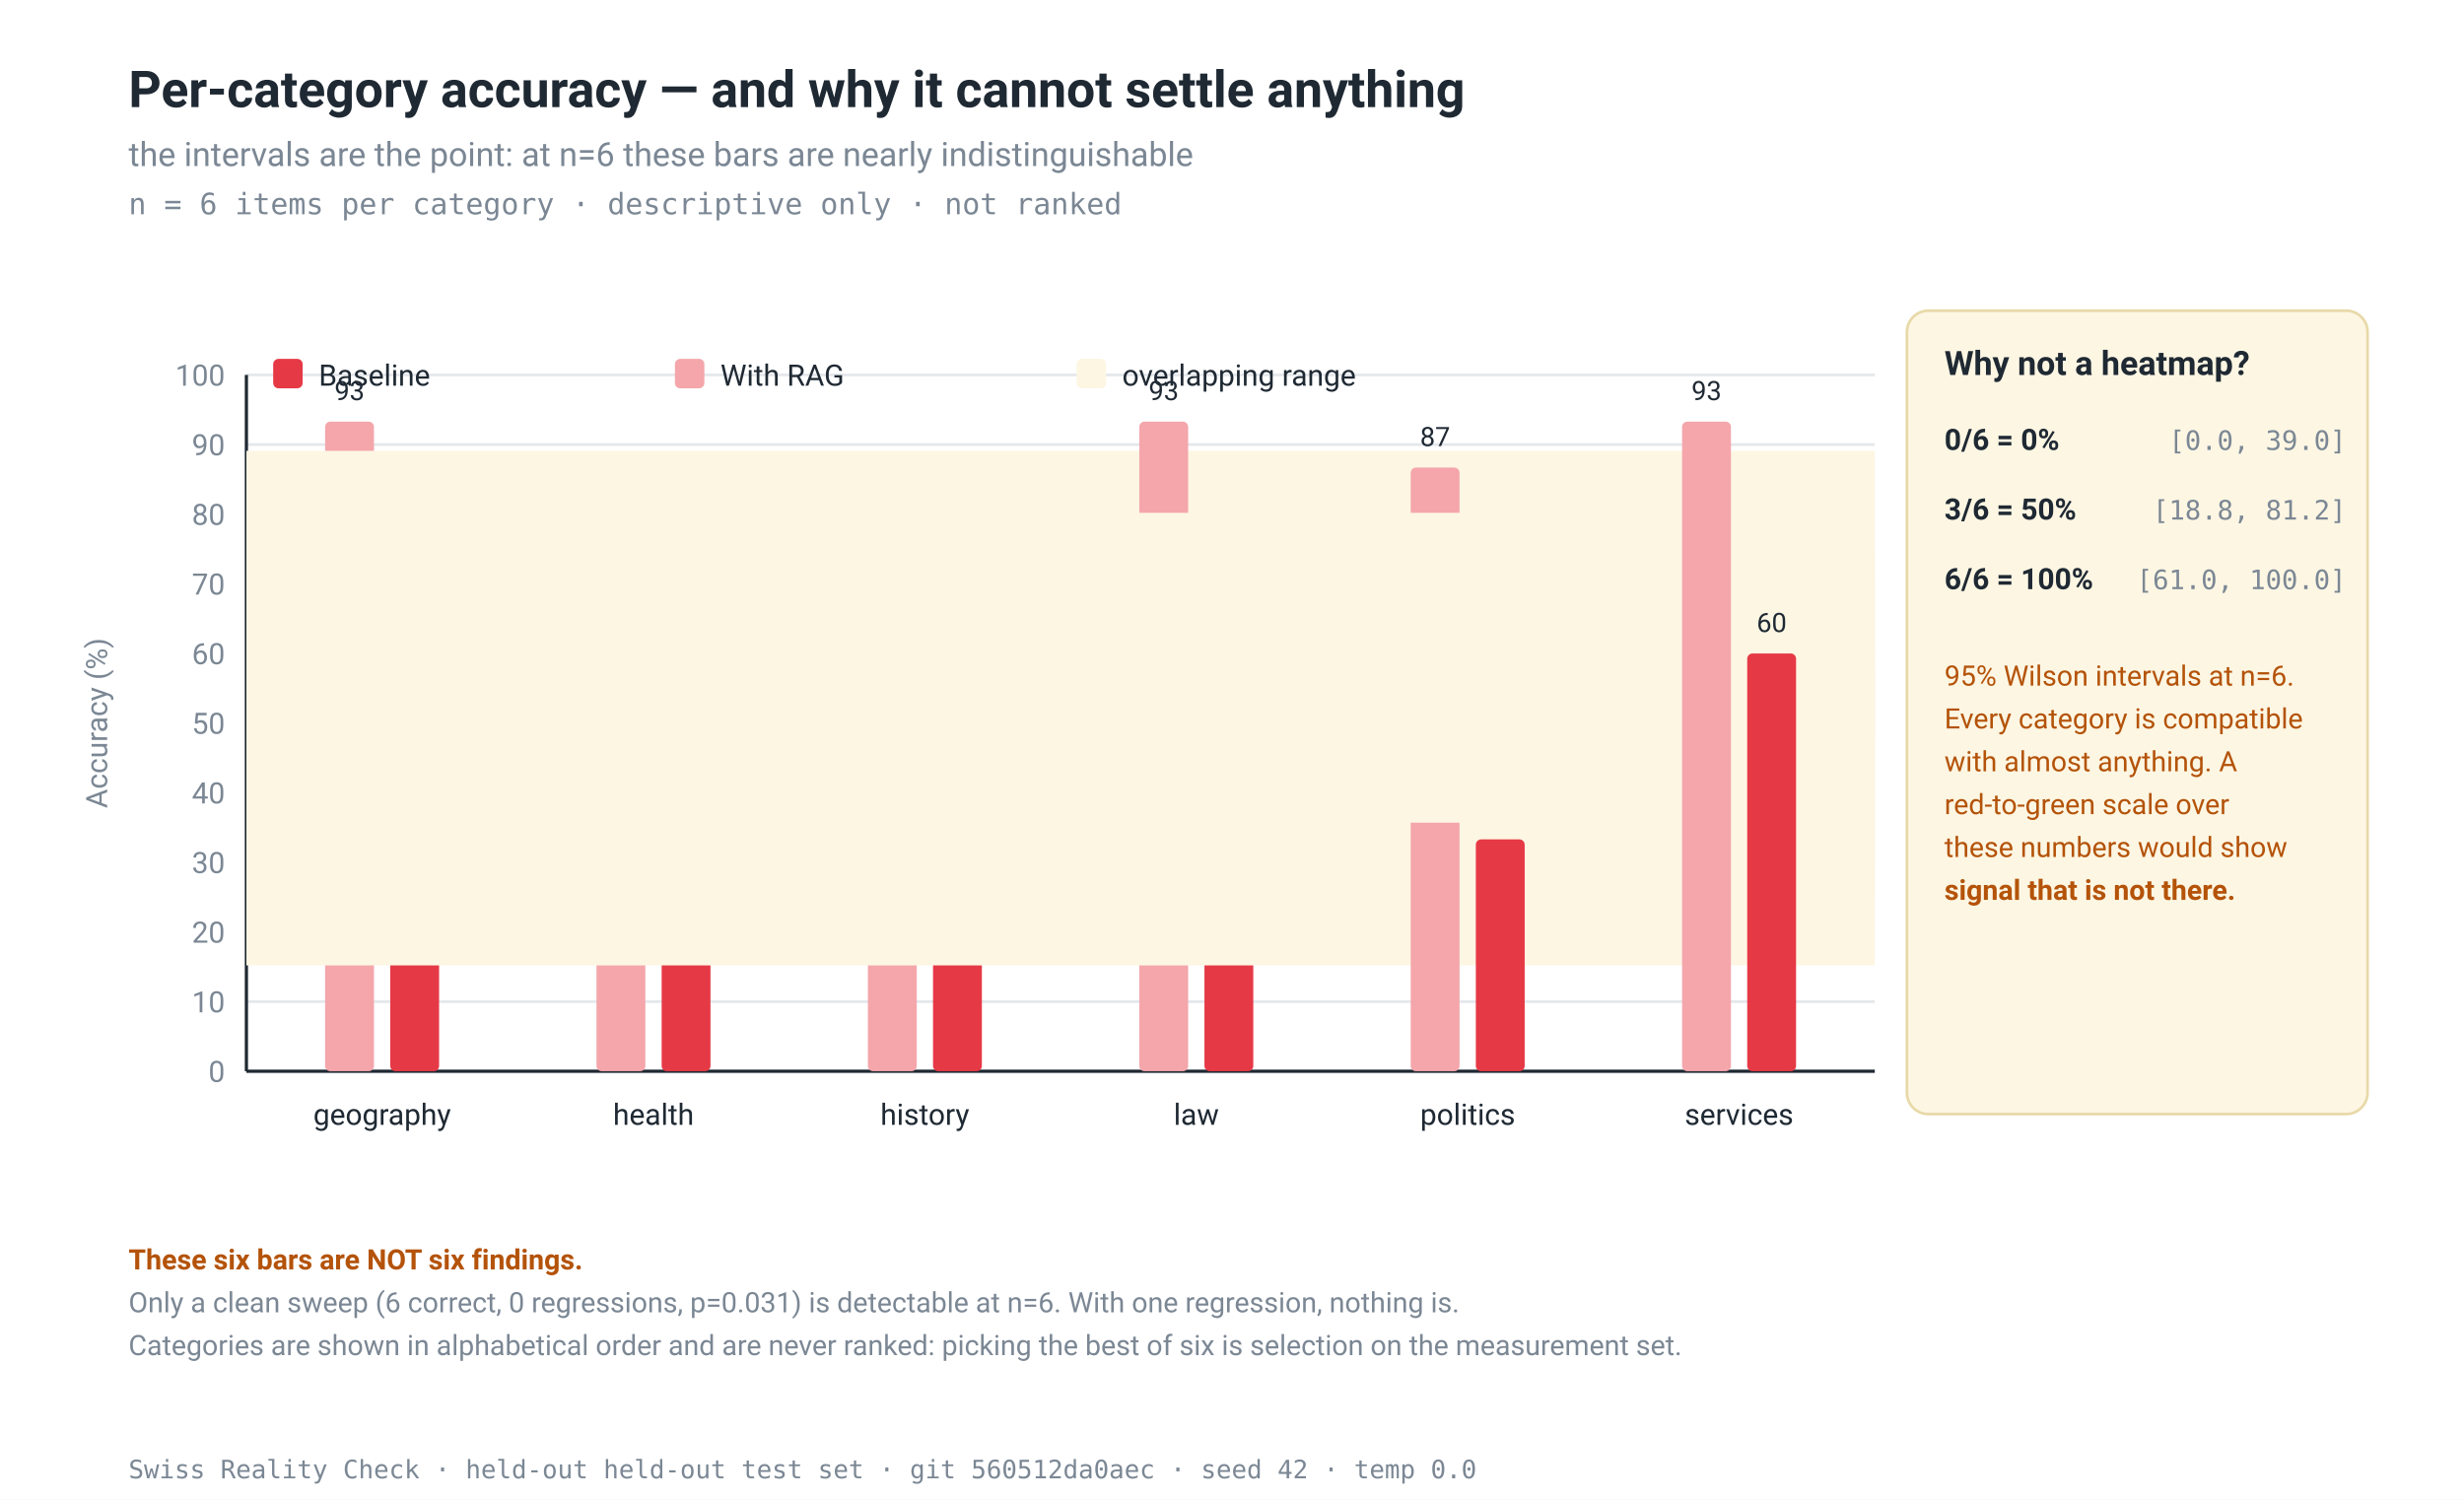
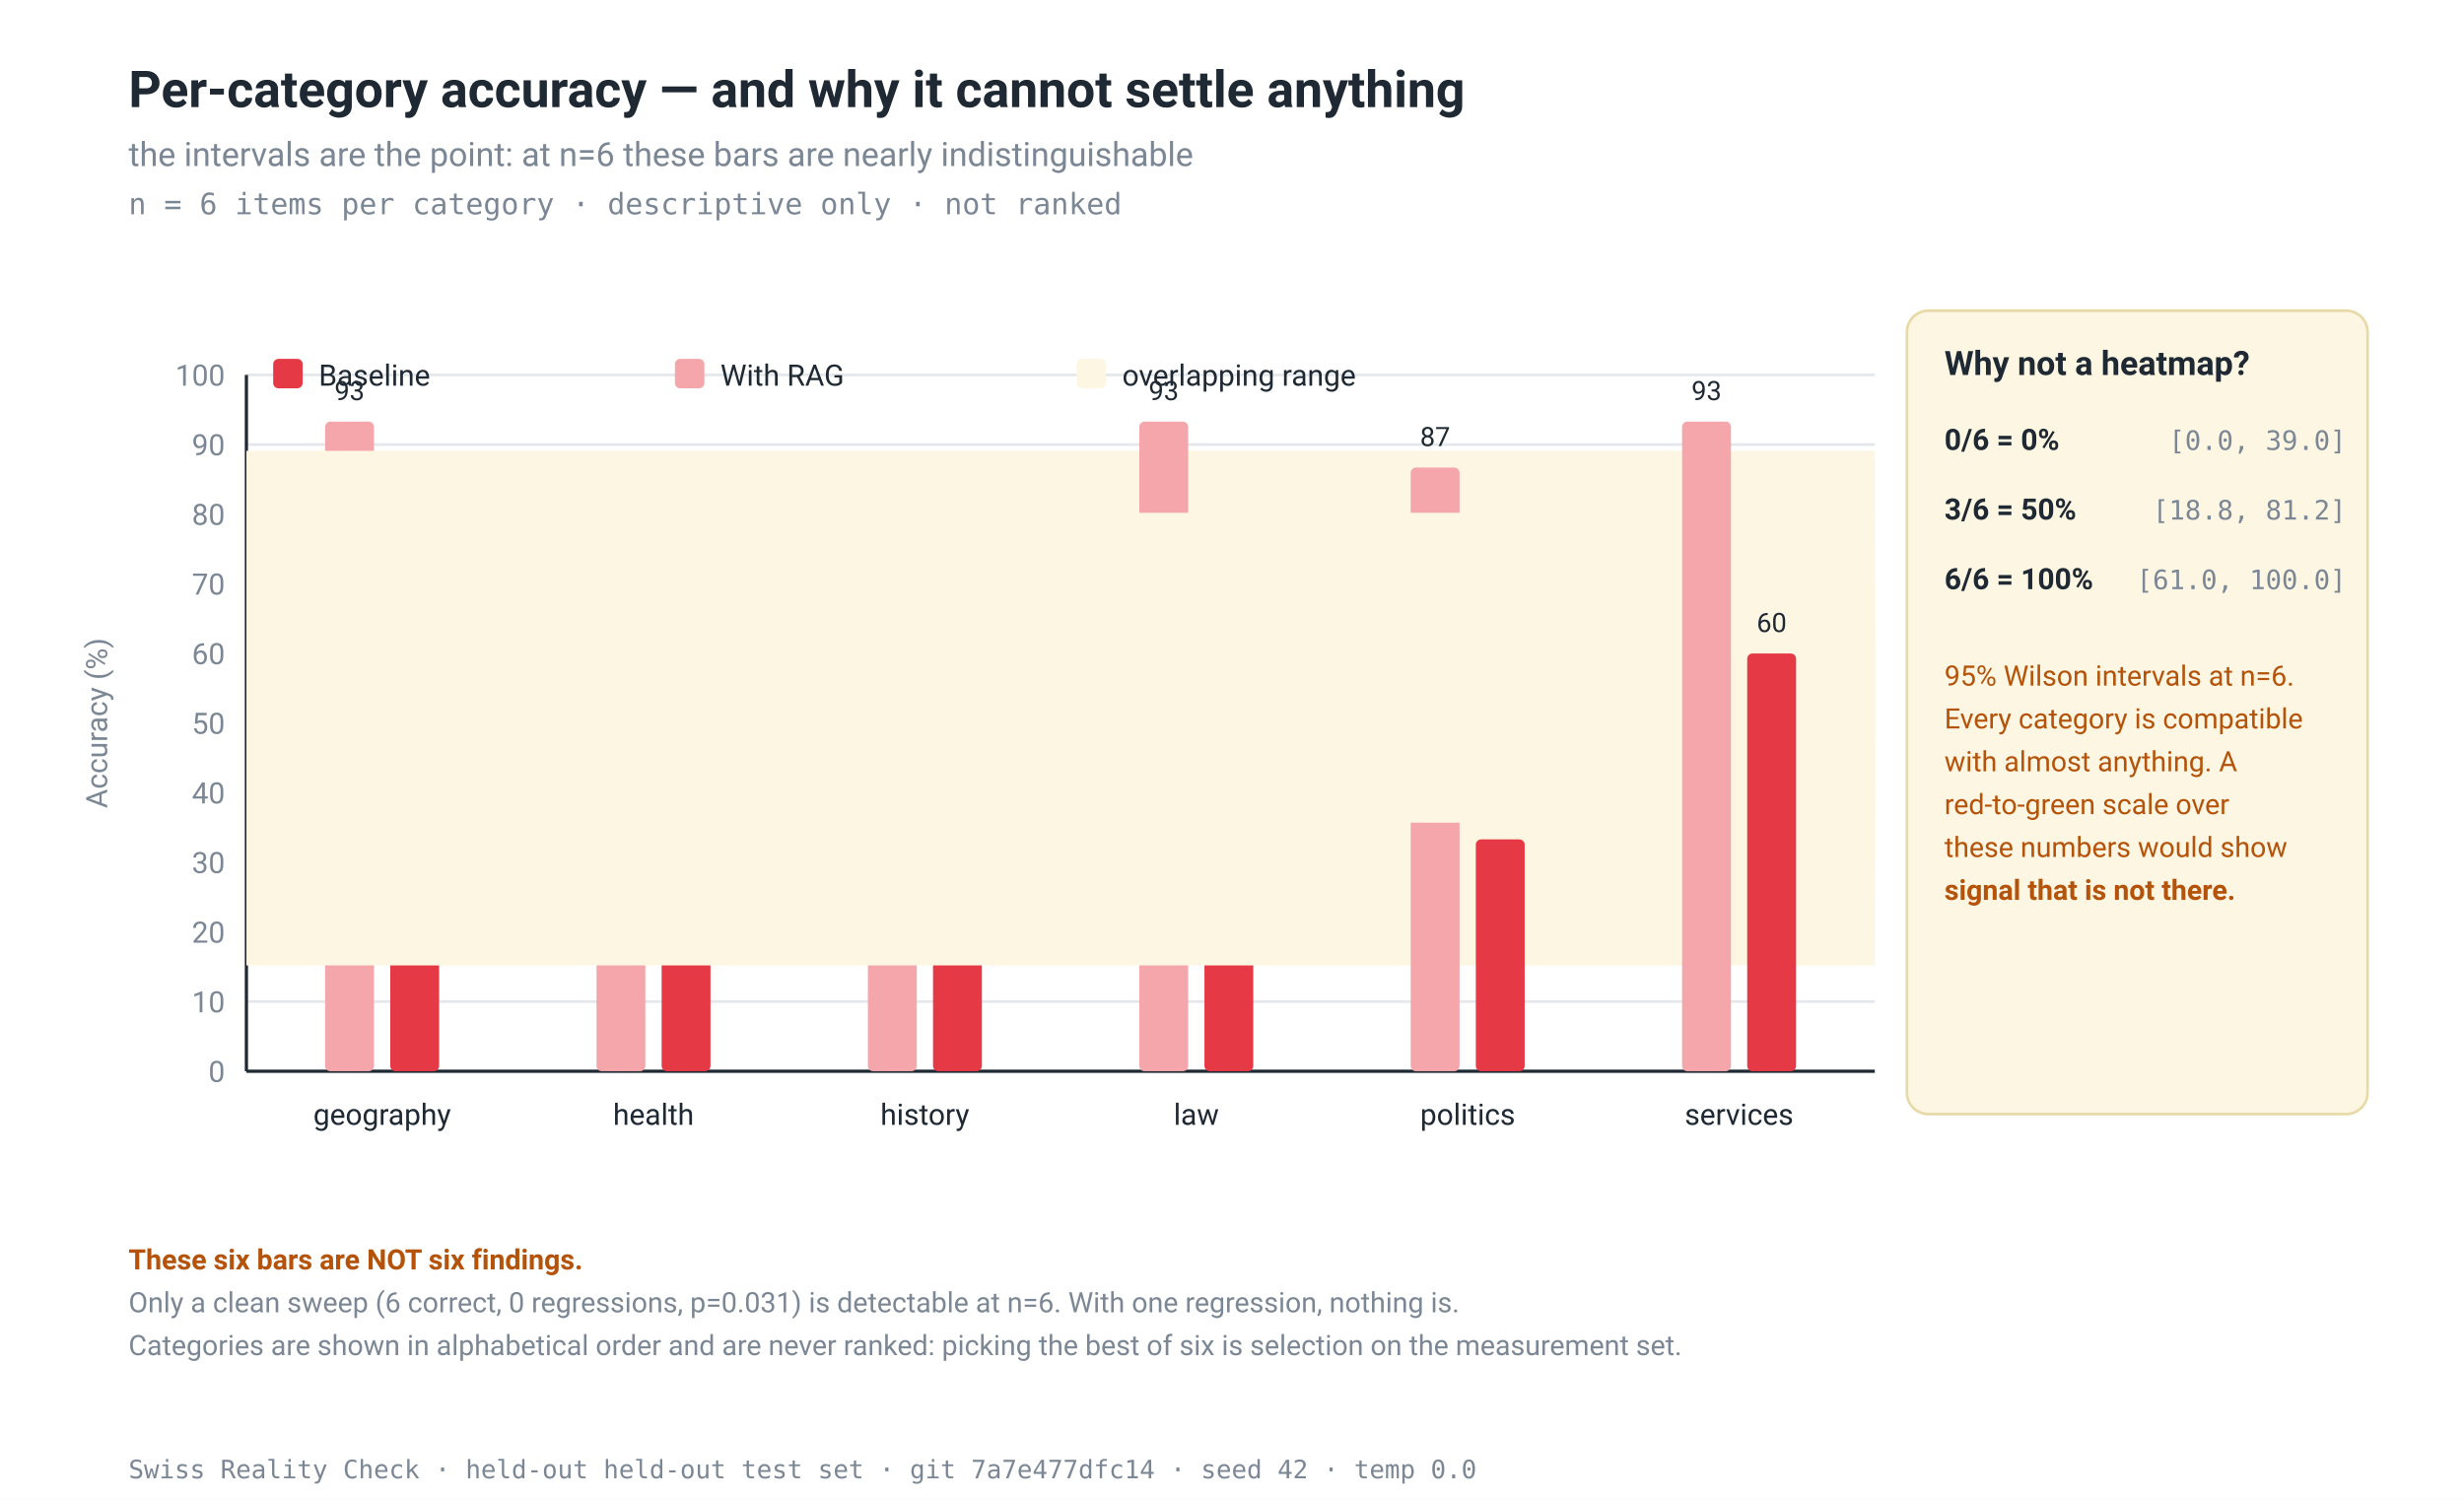
<svg xmlns="http://www.w3.org/2000/svg" width="920" height="560" viewBox="0 0 920 560" role="img" aria-labelledby="t" font-family="ui-sans-serif, -apple-system, 'Segoe UI', Roboto, 'Helvetica Neue', Arial, sans-serif">
  <rect width="920" height="560" fill="#FFFFFF" />
  <text x="48.00" y="40.00" font-family="ui-sans-serif, -apple-system, 'Segoe UI', Roboto, 'Helvetica Neue', Arial, sans-serif" font-size="19" fill="#1F2933" font-weight="bold" text-anchor="start" opacity="1.0" font-style="">Per-category accuracy — and why it cannot settle anything</text>
  <text x="48.00" y="62.00" font-family="ui-sans-serif, -apple-system, 'Segoe UI', Roboto, 'Helvetica Neue', Arial, sans-serif" font-size="12.5" fill="#7B8794" font-weight="normal" text-anchor="start" opacity="1.0" font-style="">the intervals are the point: at n=6 these bars are nearly indistinguishable</text>
  <text x="48.00" y="80.00" font-family="ui-monospace, SFMono-Regular, Menlo, Consolas, monospace" font-size="11" fill="#7B8794" font-weight="normal" text-anchor="start" opacity="1.0" font-style="">n = 6 items per category · descriptive only · not ranked</text>
  <line x1="92.00" y1="400.00" x2="700.00" y2="400.00" stroke="#E4E7EB" stroke-width="1" stroke-linecap="butt" />
  <text x="84.00" y="404.00" font-family="ui-sans-serif, -apple-system, 'Segoe UI', Roboto, 'Helvetica Neue', Arial, sans-serif" font-size="11" fill="#7B8794" font-weight="normal" text-anchor="end" opacity="1.0" font-style="">0</text>
  <line x1="92.00" y1="374.00" x2="700.00" y2="374.00" stroke="#E4E7EB" stroke-width="1" stroke-linecap="butt" />
  <text x="84.00" y="378.00" font-family="ui-sans-serif, -apple-system, 'Segoe UI', Roboto, 'Helvetica Neue', Arial, sans-serif" font-size="11" fill="#7B8794" font-weight="normal" text-anchor="end" opacity="1.0" font-style="">10</text>
  <line x1="92.00" y1="348.00" x2="700.00" y2="348.00" stroke="#E4E7EB" stroke-width="1" stroke-linecap="butt" />
  <text x="84.00" y="352.00" font-family="ui-sans-serif, -apple-system, 'Segoe UI', Roboto, 'Helvetica Neue', Arial, sans-serif" font-size="11" fill="#7B8794" font-weight="normal" text-anchor="end" opacity="1.0" font-style="">20</text>
  <line x1="92.00" y1="322.00" x2="700.00" y2="322.00" stroke="#E4E7EB" stroke-width="1" stroke-linecap="butt" />
  <text x="84.00" y="326.00" font-family="ui-sans-serif, -apple-system, 'Segoe UI', Roboto, 'Helvetica Neue', Arial, sans-serif" font-size="11" fill="#7B8794" font-weight="normal" text-anchor="end" opacity="1.0" font-style="">30</text>
  <line x1="92.00" y1="296.00" x2="700.00" y2="296.00" stroke="#E4E7EB" stroke-width="1" stroke-linecap="butt" />
  <text x="84.00" y="300.00" font-family="ui-sans-serif, -apple-system, 'Segoe UI', Roboto, 'Helvetica Neue', Arial, sans-serif" font-size="11" fill="#7B8794" font-weight="normal" text-anchor="end" opacity="1.0" font-style="">40</text>
  <line x1="92.00" y1="270.00" x2="700.00" y2="270.00" stroke="#E4E7EB" stroke-width="1" stroke-linecap="butt" />
  <text x="84.00" y="274.00" font-family="ui-sans-serif, -apple-system, 'Segoe UI', Roboto, 'Helvetica Neue', Arial, sans-serif" font-size="11" fill="#7B8794" font-weight="normal" text-anchor="end" opacity="1.0" font-style="">50</text>
  <line x1="92.00" y1="244.00" x2="700.00" y2="244.00" stroke="#E4E7EB" stroke-width="1" stroke-linecap="butt" />
  <text x="84.00" y="248.00" font-family="ui-sans-serif, -apple-system, 'Segoe UI', Roboto, 'Helvetica Neue', Arial, sans-serif" font-size="11" fill="#7B8794" font-weight="normal" text-anchor="end" opacity="1.0" font-style="">60</text>
  <line x1="92.00" y1="218.00" x2="700.00" y2="218.00" stroke="#E4E7EB" stroke-width="1" stroke-linecap="butt" />
  <text x="84.00" y="222.00" font-family="ui-sans-serif, -apple-system, 'Segoe UI', Roboto, 'Helvetica Neue', Arial, sans-serif" font-size="11" fill="#7B8794" font-weight="normal" text-anchor="end" opacity="1.0" font-style="">70</text>
  <line x1="92.00" y1="192.00" x2="700.00" y2="192.00" stroke="#E4E7EB" stroke-width="1" stroke-linecap="butt" />
  <text x="84.00" y="196.00" font-family="ui-sans-serif, -apple-system, 'Segoe UI', Roboto, 'Helvetica Neue', Arial, sans-serif" font-size="11" fill="#7B8794" font-weight="normal" text-anchor="end" opacity="1.0" font-style="">80</text>
  <line x1="92.00" y1="166.00" x2="700.00" y2="166.00" stroke="#E4E7EB" stroke-width="1" stroke-linecap="butt" />
  <text x="84.00" y="170.00" font-family="ui-sans-serif, -apple-system, 'Segoe UI', Roboto, 'Helvetica Neue', Arial, sans-serif" font-size="11" fill="#7B8794" font-weight="normal" text-anchor="end" opacity="1.0" font-style="">90</text>
  <line x1="92.00" y1="140.00" x2="700.00" y2="140.00" stroke="#E4E7EB" stroke-width="1" stroke-linecap="butt" />
  <text x="84.00" y="144.00" font-family="ui-sans-serif, -apple-system, 'Segoe UI', Roboto, 'Helvetica Neue', Arial, sans-serif" font-size="11" fill="#7B8794" font-weight="normal" text-anchor="end" opacity="1.0" font-style="">100</text>
  <line x1="92.00" y1="140.00" x2="92.00" y2="400.00" stroke="#1F2933" stroke-width="1.2" stroke-linecap="butt" />
  <line x1="92.00" y1="400.00" x2="700.00" y2="400.00" stroke="#1F2933" stroke-width="1.2" stroke-linecap="butt" />
  <text x="40.00" y="270.00" font-family="ui-sans-serif, -apple-system, 'Segoe UI', Roboto, 'Helvetica Neue', Arial, sans-serif" font-size="11" fill="#7B8794" font-weight="normal" text-anchor="middle" transform="rotate(-90 40.00 270.00)">Accuracy (%)</text>
  <line x1="92.00" y1="335.00" x2="700.00" y2="335.00" stroke="#B45309" stroke-width="1.4" stroke-linecap="butt" stroke-dasharray="4 3" />
  <text x="696.00" y="329.00" font-family="ui-sans-serif, -apple-system, 'Segoe UI', Roboto, 'Helvetica Neue', Arial, sans-serif" font-size="11" fill="#B45309" font-weight="bold" text-anchor="end" opacity="1.0" font-style="">chance (25%)</text>
  <rect x="102.00" y="134.00" width="11.00" height="11.00" rx="2" fill="#E63946" stroke="none" stroke-width="1" opacity="1.0" />
  <text x="119.00" y="144.00" font-family="ui-sans-serif, -apple-system, 'Segoe UI', Roboto, 'Helvetica Neue', Arial, sans-serif" font-size="11" fill="#1F2933" font-weight="normal" text-anchor="start" opacity="1.0" font-style="">Baseline</text>
  <rect x="252.00" y="134.00" width="11.00" height="11.00" rx="2" fill="#F4A6AB" stroke="none" stroke-width="1" opacity="1.0" />
  <text x="269.00" y="144.00" font-family="ui-sans-serif, -apple-system, 'Segoe UI', Roboto, 'Helvetica Neue', Arial, sans-serif" font-size="11" fill="#1F2933" font-weight="normal" text-anchor="start" opacity="1.0" font-style="">With RAG</text>
  <rect x="402.00" y="134.00" width="11.00" height="11.00" rx="2" fill="#FDF6E3" stroke="none" stroke-width="1" opacity="1.0" />
  <text x="419.00" y="144.00" font-family="ui-sans-serif, -apple-system, 'Segoe UI', Roboto, 'Helvetica Neue', Arial, sans-serif" font-size="11" fill="#1F2933" font-weight="normal" text-anchor="start" opacity="1.0" font-style="">overlapping range</text>
  <rect x="92.00" y="218.26" width="608.00" height="117.26" rx="0" fill="#FDF6E3" stroke="none" stroke-width="1" opacity="1.0" />
  <rect x="121.39" y="157.42" width="18.24" height="242.58" rx="2" fill="#F4A6AB" stroke="none" stroke-width="1.4" opacity="1.0" />
  <rect x="145.71" y="278.58" width="18.24" height="121.42" rx="2" fill="#E63946" stroke="none" stroke-width="1.4" opacity="1.0" />
  <text x="130.51" y="149.42" font-family="ui-sans-serif, -apple-system, 'Segoe UI', Roboto, 'Helvetica Neue', Arial, sans-serif" font-size="10" fill="#1F2933" font-weight="normal" text-anchor="middle" opacity="1.0" font-style="">93</text>
  <text x="154.83" y="270.58" font-family="ui-sans-serif, -apple-system, 'Segoe UI', Roboto, 'Helvetica Neue', Arial, sans-serif" font-size="10" fill="#1F2933" font-weight="normal" text-anchor="middle" opacity="1.0" font-style="">47</text>
  <rect x="92.00" y="204.48" width="608.00" height="117.26" rx="0" fill="#FDF6E3" stroke="none" stroke-width="1" opacity="1.0" />
  <rect x="222.72" y="209.42" width="18.24" height="190.58" rx="2" fill="#F4A6AB" stroke="none" stroke-width="1.4" opacity="1.0" />
  <rect x="247.04" y="261.42" width="18.24" height="138.58" rx="2" fill="#E63946" stroke="none" stroke-width="1.4" opacity="1.0" />
  <text x="231.84" y="201.42" font-family="ui-sans-serif, -apple-system, 'Segoe UI', Roboto, 'Helvetica Neue', Arial, sans-serif" font-size="10" fill="#1F2933" font-weight="normal" text-anchor="middle" opacity="1.0" font-style="">73</text>
  <text x="256.16" y="253.42" font-family="ui-sans-serif, -apple-system, 'Segoe UI', Roboto, 'Helvetica Neue', Arial, sans-serif" font-size="10" fill="#1F2933" font-weight="normal" text-anchor="middle" opacity="1.0" font-style="">53</text>
  <rect x="92.00" y="232.82" width="608.00" height="115.70" rx="0" fill="#FDF6E3" stroke="none" stroke-width="1" opacity="1.0" />
  <rect x="324.05" y="192.00" width="18.24" height="208.00" rx="2" fill="#F4A6AB" stroke="none" stroke-width="1.4" opacity="1.0" />
  <rect x="348.37" y="296.00" width="18.24" height="104.00" rx="2" fill="#E63946" stroke="none" stroke-width="1.4" opacity="1.0" />
  <text x="333.17" y="184.00" font-family="ui-sans-serif, -apple-system, 'Segoe UI', Roboto, 'Helvetica Neue', Arial, sans-serif" font-size="10" fill="#1F2933" font-weight="normal" text-anchor="middle" opacity="1.0" font-style="">80</text>
  <text x="357.49" y="288.00" font-family="ui-sans-serif, -apple-system, 'Segoe UI', Roboto, 'Helvetica Neue', Arial, sans-serif" font-size="10" fill="#1F2933" font-weight="normal" text-anchor="middle" opacity="1.0" font-style="">40</text>
  <rect x="92.00" y="168.34" width="608.00" height="106.86" rx="0" fill="#FDF6E3" stroke="none" stroke-width="1" opacity="1.0" />
  <rect x="425.39" y="157.42" width="18.24" height="242.58" rx="2" fill="#F4A6AB" stroke="none" stroke-width="1.4" opacity="1.0" />
  <rect x="449.71" y="209.42" width="18.24" height="190.58" rx="2" fill="#E63946" stroke="none" stroke-width="1.4" opacity="1.0" />
  <text x="434.51" y="149.42" font-family="ui-sans-serif, -apple-system, 'Segoe UI', Roboto, 'Helvetica Neue', Arial, sans-serif" font-size="10" fill="#1F2933" font-weight="normal" text-anchor="middle" opacity="1.0" font-style="">93</text>
  <text x="458.83" y="201.42" font-family="ui-sans-serif, -apple-system, 'Segoe UI', Roboto, 'Helvetica Neue', Arial, sans-serif" font-size="10" fill="#1F2933" font-weight="normal" text-anchor="middle" opacity="1.0" font-style="">73</text>
  <rect x="92.00" y="248.42" width="608.00" height="112.06" rx="0" fill="#FDF6E3" stroke="none" stroke-width="1" opacity="1.0" />
  <rect x="526.72" y="174.58" width="18.24" height="225.42" rx="2" fill="#F4A6AB" stroke="none" stroke-width="1.4" opacity="1.0" />
  <rect x="551.04" y="313.42" width="18.24" height="86.58" rx="2" fill="#E63946" stroke="none" stroke-width="1.4" opacity="1.0" />
  <text x="535.84" y="166.58" font-family="ui-sans-serif, -apple-system, 'Segoe UI', Roboto, 'Helvetica Neue', Arial, sans-serif" font-size="10" fill="#1F2933" font-weight="normal" text-anchor="middle" opacity="1.0" font-style="">87</text>
  <text x="560.16" y="305.42" font-family="ui-sans-serif, -apple-system, 'Segoe UI', Roboto, 'Helvetica Neue', Arial, sans-serif" font-size="10" fill="#1F2933" font-weight="normal" text-anchor="middle" opacity="1.0" font-style="">33</text>
  <rect x="92.00" y="191.48" width="608.00" height="115.70" rx="0" fill="#FDF6E3" stroke="none" stroke-width="1" opacity="1.0" />
  <rect x="628.05" y="157.42" width="18.24" height="242.58" rx="2" fill="#F4A6AB" stroke="none" stroke-width="1.4" opacity="1.0" />
  <rect x="652.37" y="244.00" width="18.24" height="156.00" rx="2" fill="#E63946" stroke="none" stroke-width="1.4" opacity="1.0" />
  <text x="637.17" y="149.42" font-family="ui-sans-serif, -apple-system, 'Segoe UI', Roboto, 'Helvetica Neue', Arial, sans-serif" font-size="10" fill="#1F2933" font-weight="normal" text-anchor="middle" opacity="1.0" font-style="">93</text>
  <text x="661.49" y="236.00" font-family="ui-sans-serif, -apple-system, 'Segoe UI', Roboto, 'Helvetica Neue', Arial, sans-serif" font-size="10" fill="#1F2933" font-weight="normal" text-anchor="middle" opacity="1.0" font-style="">60</text>
  <text x="142.67" y="420.00" font-family="ui-sans-serif, -apple-system, 'Segoe UI', Roboto, 'Helvetica Neue', Arial, sans-serif" font-size="11" fill="#1F2933" font-weight="normal" text-anchor="middle" opacity="1.0" font-style="">geography</text>
  <text x="244.00" y="420.00" font-family="ui-sans-serif, -apple-system, 'Segoe UI', Roboto, 'Helvetica Neue', Arial, sans-serif" font-size="11" fill="#1F2933" font-weight="normal" text-anchor="middle" opacity="1.0" font-style="">health</text>
  <text x="345.33" y="420.00" font-family="ui-sans-serif, -apple-system, 'Segoe UI', Roboto, 'Helvetica Neue', Arial, sans-serif" font-size="11" fill="#1F2933" font-weight="normal" text-anchor="middle" opacity="1.0" font-style="">history</text>
  <text x="446.67" y="420.00" font-family="ui-sans-serif, -apple-system, 'Segoe UI', Roboto, 'Helvetica Neue', Arial, sans-serif" font-size="11" fill="#1F2933" font-weight="normal" text-anchor="middle" opacity="1.0" font-style="">law</text>
  <text x="548.00" y="420.00" font-family="ui-sans-serif, -apple-system, 'Segoe UI', Roboto, 'Helvetica Neue', Arial, sans-serif" font-size="11" fill="#1F2933" font-weight="normal" text-anchor="middle" opacity="1.0" font-style="">politics</text>
  <text x="649.33" y="420.00" font-family="ui-sans-serif, -apple-system, 'Segoe UI', Roboto, 'Helvetica Neue', Arial, sans-serif" font-size="11" fill="#1F2933" font-weight="normal" text-anchor="middle" opacity="1.0" font-style="">services</text>
  <rect x="712.00" y="116.00" width="172.00" height="300.00" rx="8" fill="#FDF6E3" stroke="#E8D9A8" stroke-width="1" opacity="1.0" />
  <text x="726.00" y="140.00" font-family="ui-sans-serif, -apple-system, 'Segoe UI', Roboto, 'Helvetica Neue', Arial, sans-serif" font-size="12.5" fill="#1F2933" font-weight="bold" text-anchor="start" opacity="1.0" font-style="">Why not a heatmap?</text>
  <text x="726.00" y="168.00" font-family="ui-sans-serif, -apple-system, 'Segoe UI', Roboto, 'Helvetica Neue', Arial, sans-serif" font-size="11" fill="#1F2933" font-weight="bold" text-anchor="start" opacity="1.0" font-style="">0/6 = 0%</text>
  <text x="876.00" y="168.00" font-family="ui-monospace, SFMono-Regular, Menlo, Consolas, monospace" font-size="10" fill="#7B8794" font-weight="normal" text-anchor="end" opacity="1.0" font-style="">[0.0, 39.0]</text>
  <text x="726.00" y="194.00" font-family="ui-sans-serif, -apple-system, 'Segoe UI', Roboto, 'Helvetica Neue', Arial, sans-serif" font-size="11" fill="#1F2933" font-weight="bold" text-anchor="start" opacity="1.0" font-style="">3/6 = 50%</text>
  <text x="876.00" y="194.00" font-family="ui-monospace, SFMono-Regular, Menlo, Consolas, monospace" font-size="10" fill="#7B8794" font-weight="normal" text-anchor="end" opacity="1.0" font-style="">[18.8, 81.2]</text>
  <text x="726.00" y="220.00" font-family="ui-sans-serif, -apple-system, 'Segoe UI', Roboto, 'Helvetica Neue', Arial, sans-serif" font-size="11" fill="#1F2933" font-weight="bold" text-anchor="start" opacity="1.0" font-style="">6/6 = 100%</text>
  <text x="876.00" y="220.00" font-family="ui-monospace, SFMono-Regular, Menlo, Consolas, monospace" font-size="10" fill="#7B8794" font-weight="normal" text-anchor="end" opacity="1.0" font-style="">[61.0, 100.0]</text>
  <text x="726.00" y="256.00" font-family="ui-sans-serif, -apple-system, 'Segoe UI', Roboto, 'Helvetica Neue', Arial, sans-serif" font-size="10.5" fill="#B45309" font-weight="normal" text-anchor="start" opacity="1.0" font-style="">95% Wilson intervals at n=6.</text>
  <text x="726.00" y="272.00" font-family="ui-sans-serif, -apple-system, 'Segoe UI', Roboto, 'Helvetica Neue', Arial, sans-serif" font-size="10.5" fill="#B45309" font-weight="normal" text-anchor="start" opacity="1.0" font-style="">Every category is compatible</text>
  <text x="726.00" y="288.00" font-family="ui-sans-serif, -apple-system, 'Segoe UI', Roboto, 'Helvetica Neue', Arial, sans-serif" font-size="10.5" fill="#B45309" font-weight="normal" text-anchor="start" opacity="1.0" font-style="">with almost anything. A</text>
  <text x="726.00" y="304.00" font-family="ui-sans-serif, -apple-system, 'Segoe UI', Roboto, 'Helvetica Neue', Arial, sans-serif" font-size="10.5" fill="#B45309" font-weight="normal" text-anchor="start" opacity="1.0" font-style="">red-to-green scale over</text>
  <text x="726.00" y="320.00" font-family="ui-sans-serif, -apple-system, 'Segoe UI', Roboto, 'Helvetica Neue', Arial, sans-serif" font-size="10.5" fill="#B45309" font-weight="normal" text-anchor="start" opacity="1.0" font-style="">these numbers would show</text>
  <text x="726.00" y="336.00" font-family="ui-sans-serif, -apple-system, 'Segoe UI', Roboto, 'Helvetica Neue', Arial, sans-serif" font-size="10.5" fill="#B45309" font-weight="bold" text-anchor="start" opacity="1.0" font-style="">signal that is not there.</text>
  <text x="48.00" y="474.00" font-family="ui-sans-serif, -apple-system, 'Segoe UI', Roboto, 'Helvetica Neue', Arial, sans-serif" font-size="10.5" fill="#B45309" font-weight="bold" text-anchor="start" opacity="1.0" font-style="">These six bars are NOT six findings.</text>
  <text x="48.00" y="490.00" font-family="ui-sans-serif, -apple-system, 'Segoe UI', Roboto, 'Helvetica Neue', Arial, sans-serif" font-size="10.5" fill="#7B8794" font-weight="normal" text-anchor="start" opacity="1.0" font-style="">Only a clean sweep (6 correct, 0 regressions, p=0.031) is detectable at n=6. With one regression, nothing is.</text>
  <text x="48.00" y="506.00" font-family="ui-sans-serif, -apple-system, 'Segoe UI', Roboto, 'Helvetica Neue', Arial, sans-serif" font-size="10.5" fill="#7B8794" font-weight="normal" text-anchor="start" opacity="1.0" font-style="">Categories are shown in alphabetical order and are never ranked: picking the best of six is selection on the measurement set.</text>
-   <text x="48.00" y="552.00" font-family="ui-monospace, SFMono-Regular, Menlo, Consolas, monospace" font-size="9.5" fill="#7B8794" font-weight="normal" text-anchor="start" opacity="1.0" font-style="">Swiss Reality Check · held-out held-out test set · git 560512da0aec · seed 42 · temp 0.0</text>
+   <text x="48.00" y="552.00" font-family="ui-monospace, SFMono-Regular, Menlo, Consolas, monospace" font-size="9.5" fill="#7B8794" font-weight="normal" text-anchor="start" opacity="1.0" font-style="">Swiss Reality Check · held-out held-out test set · git 7a7e477dfc14 · seed 42 · temp 0.0</text>
</svg>
